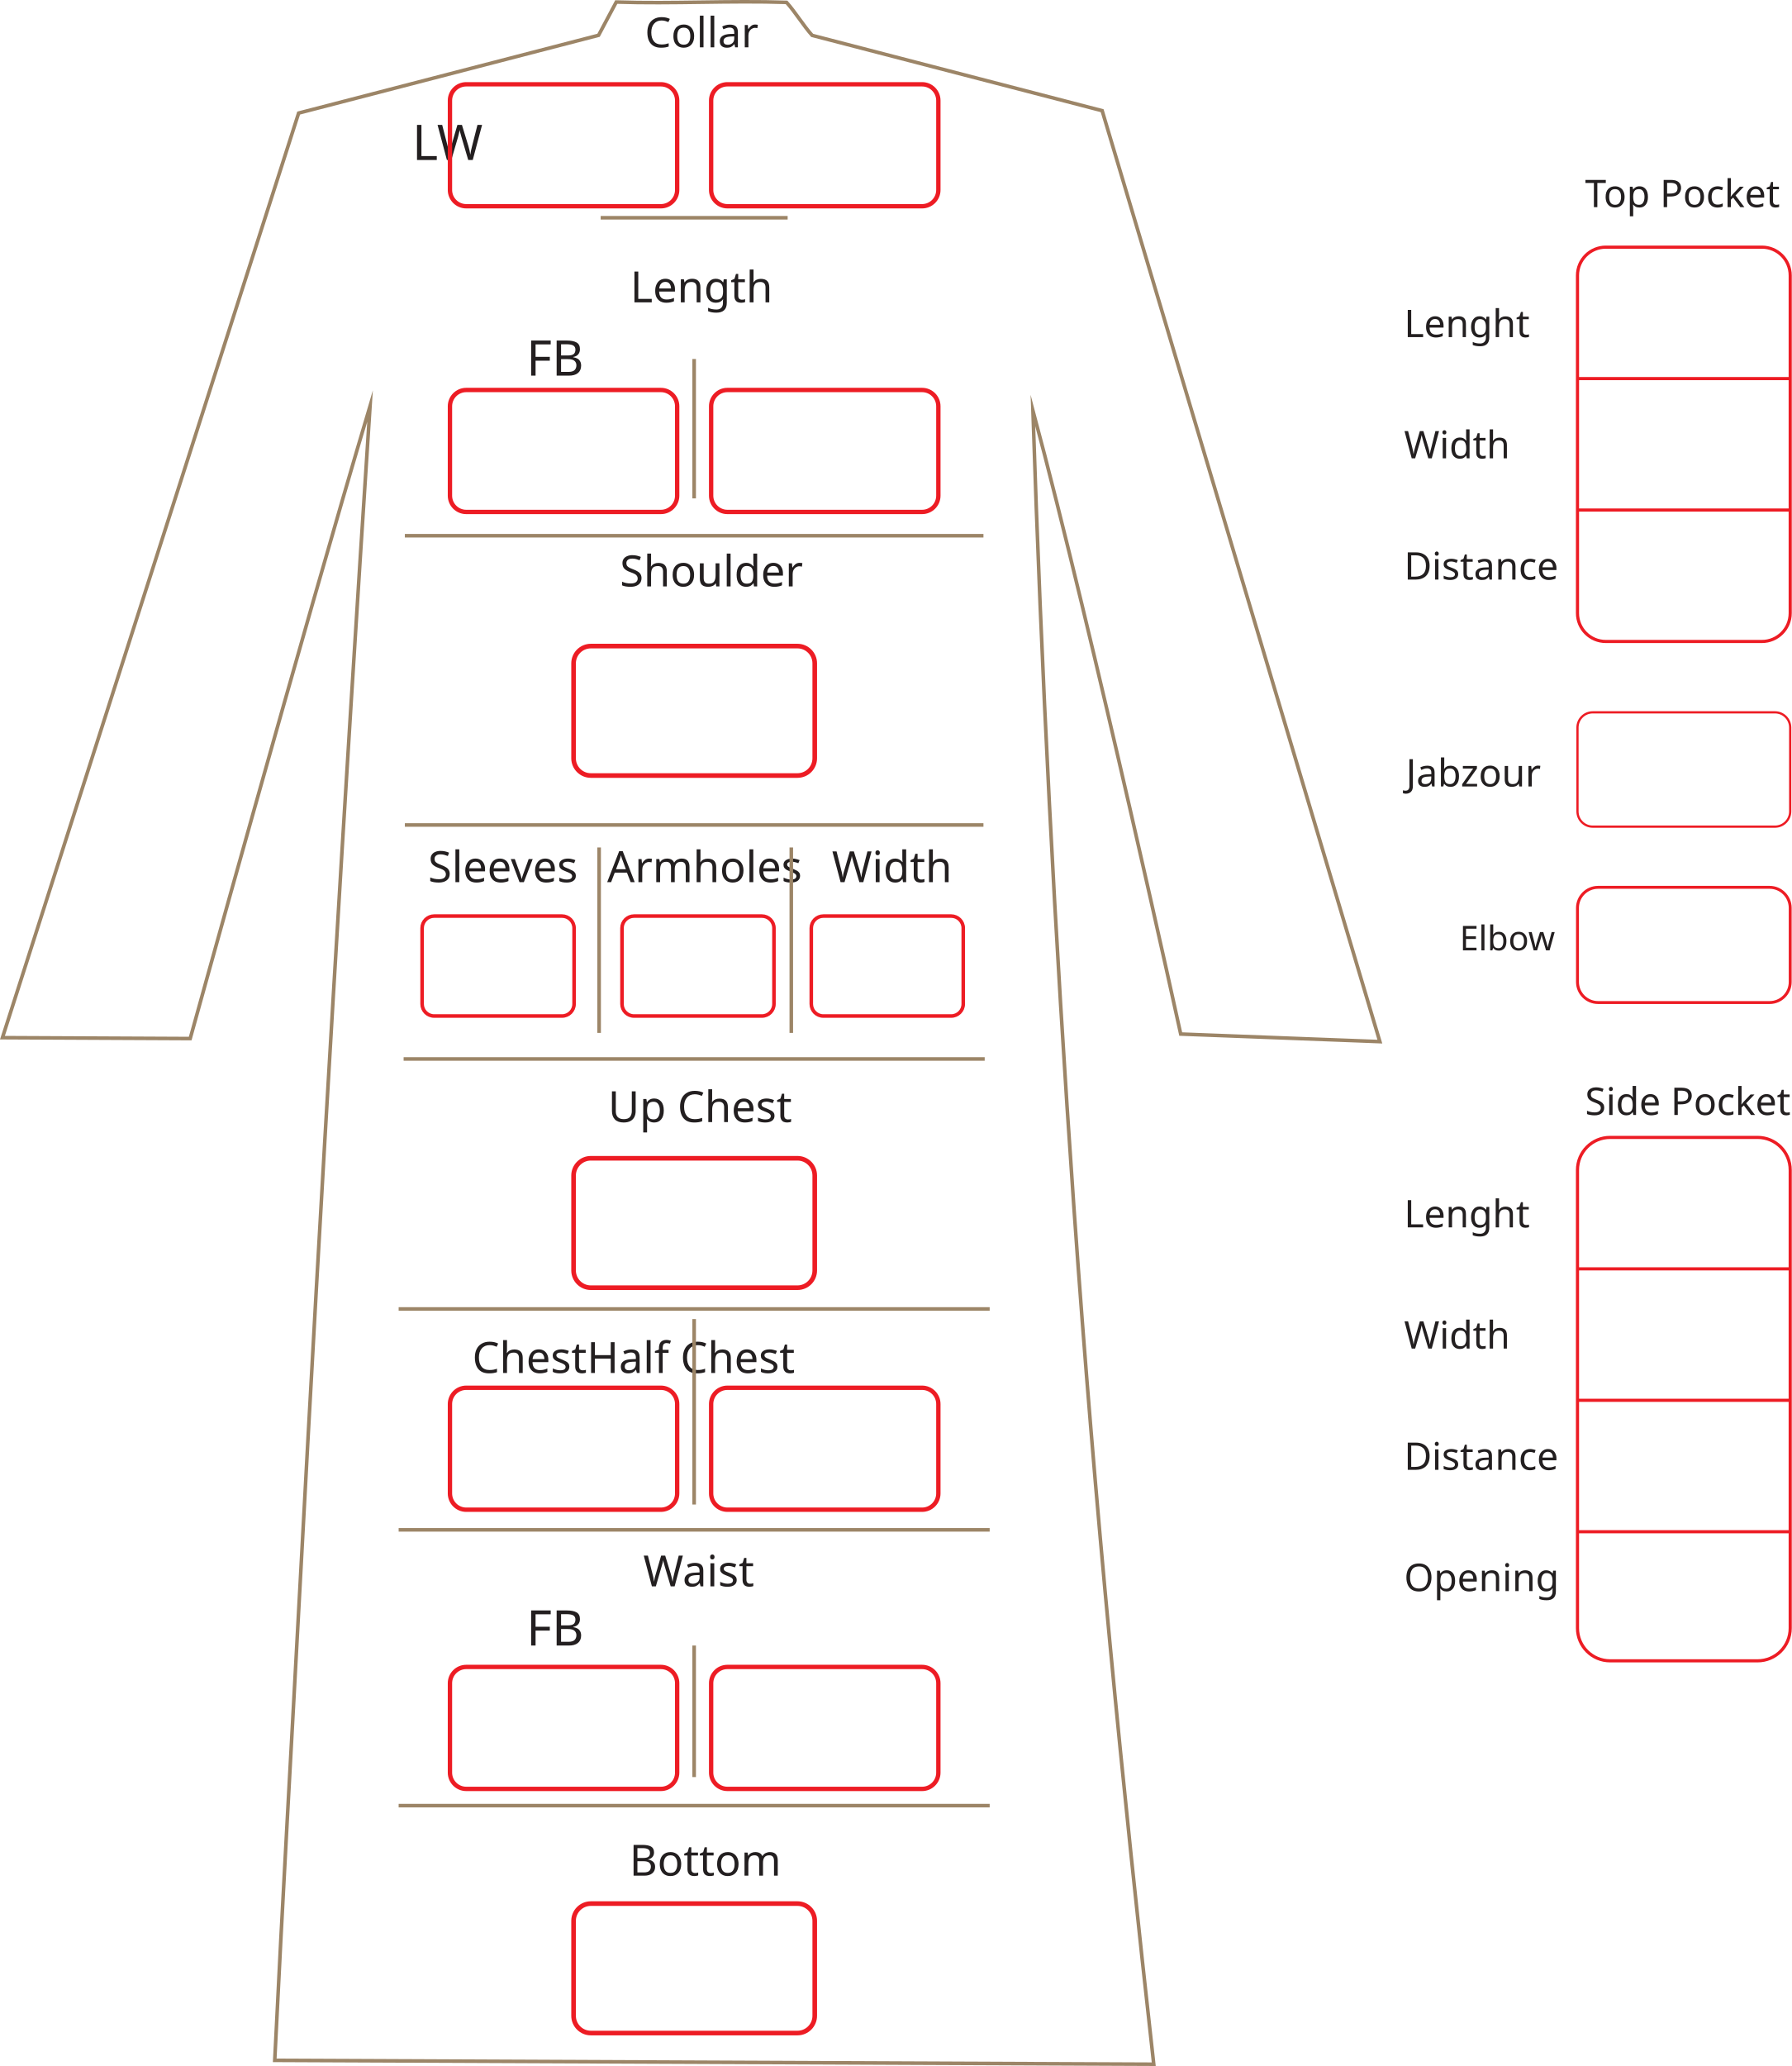
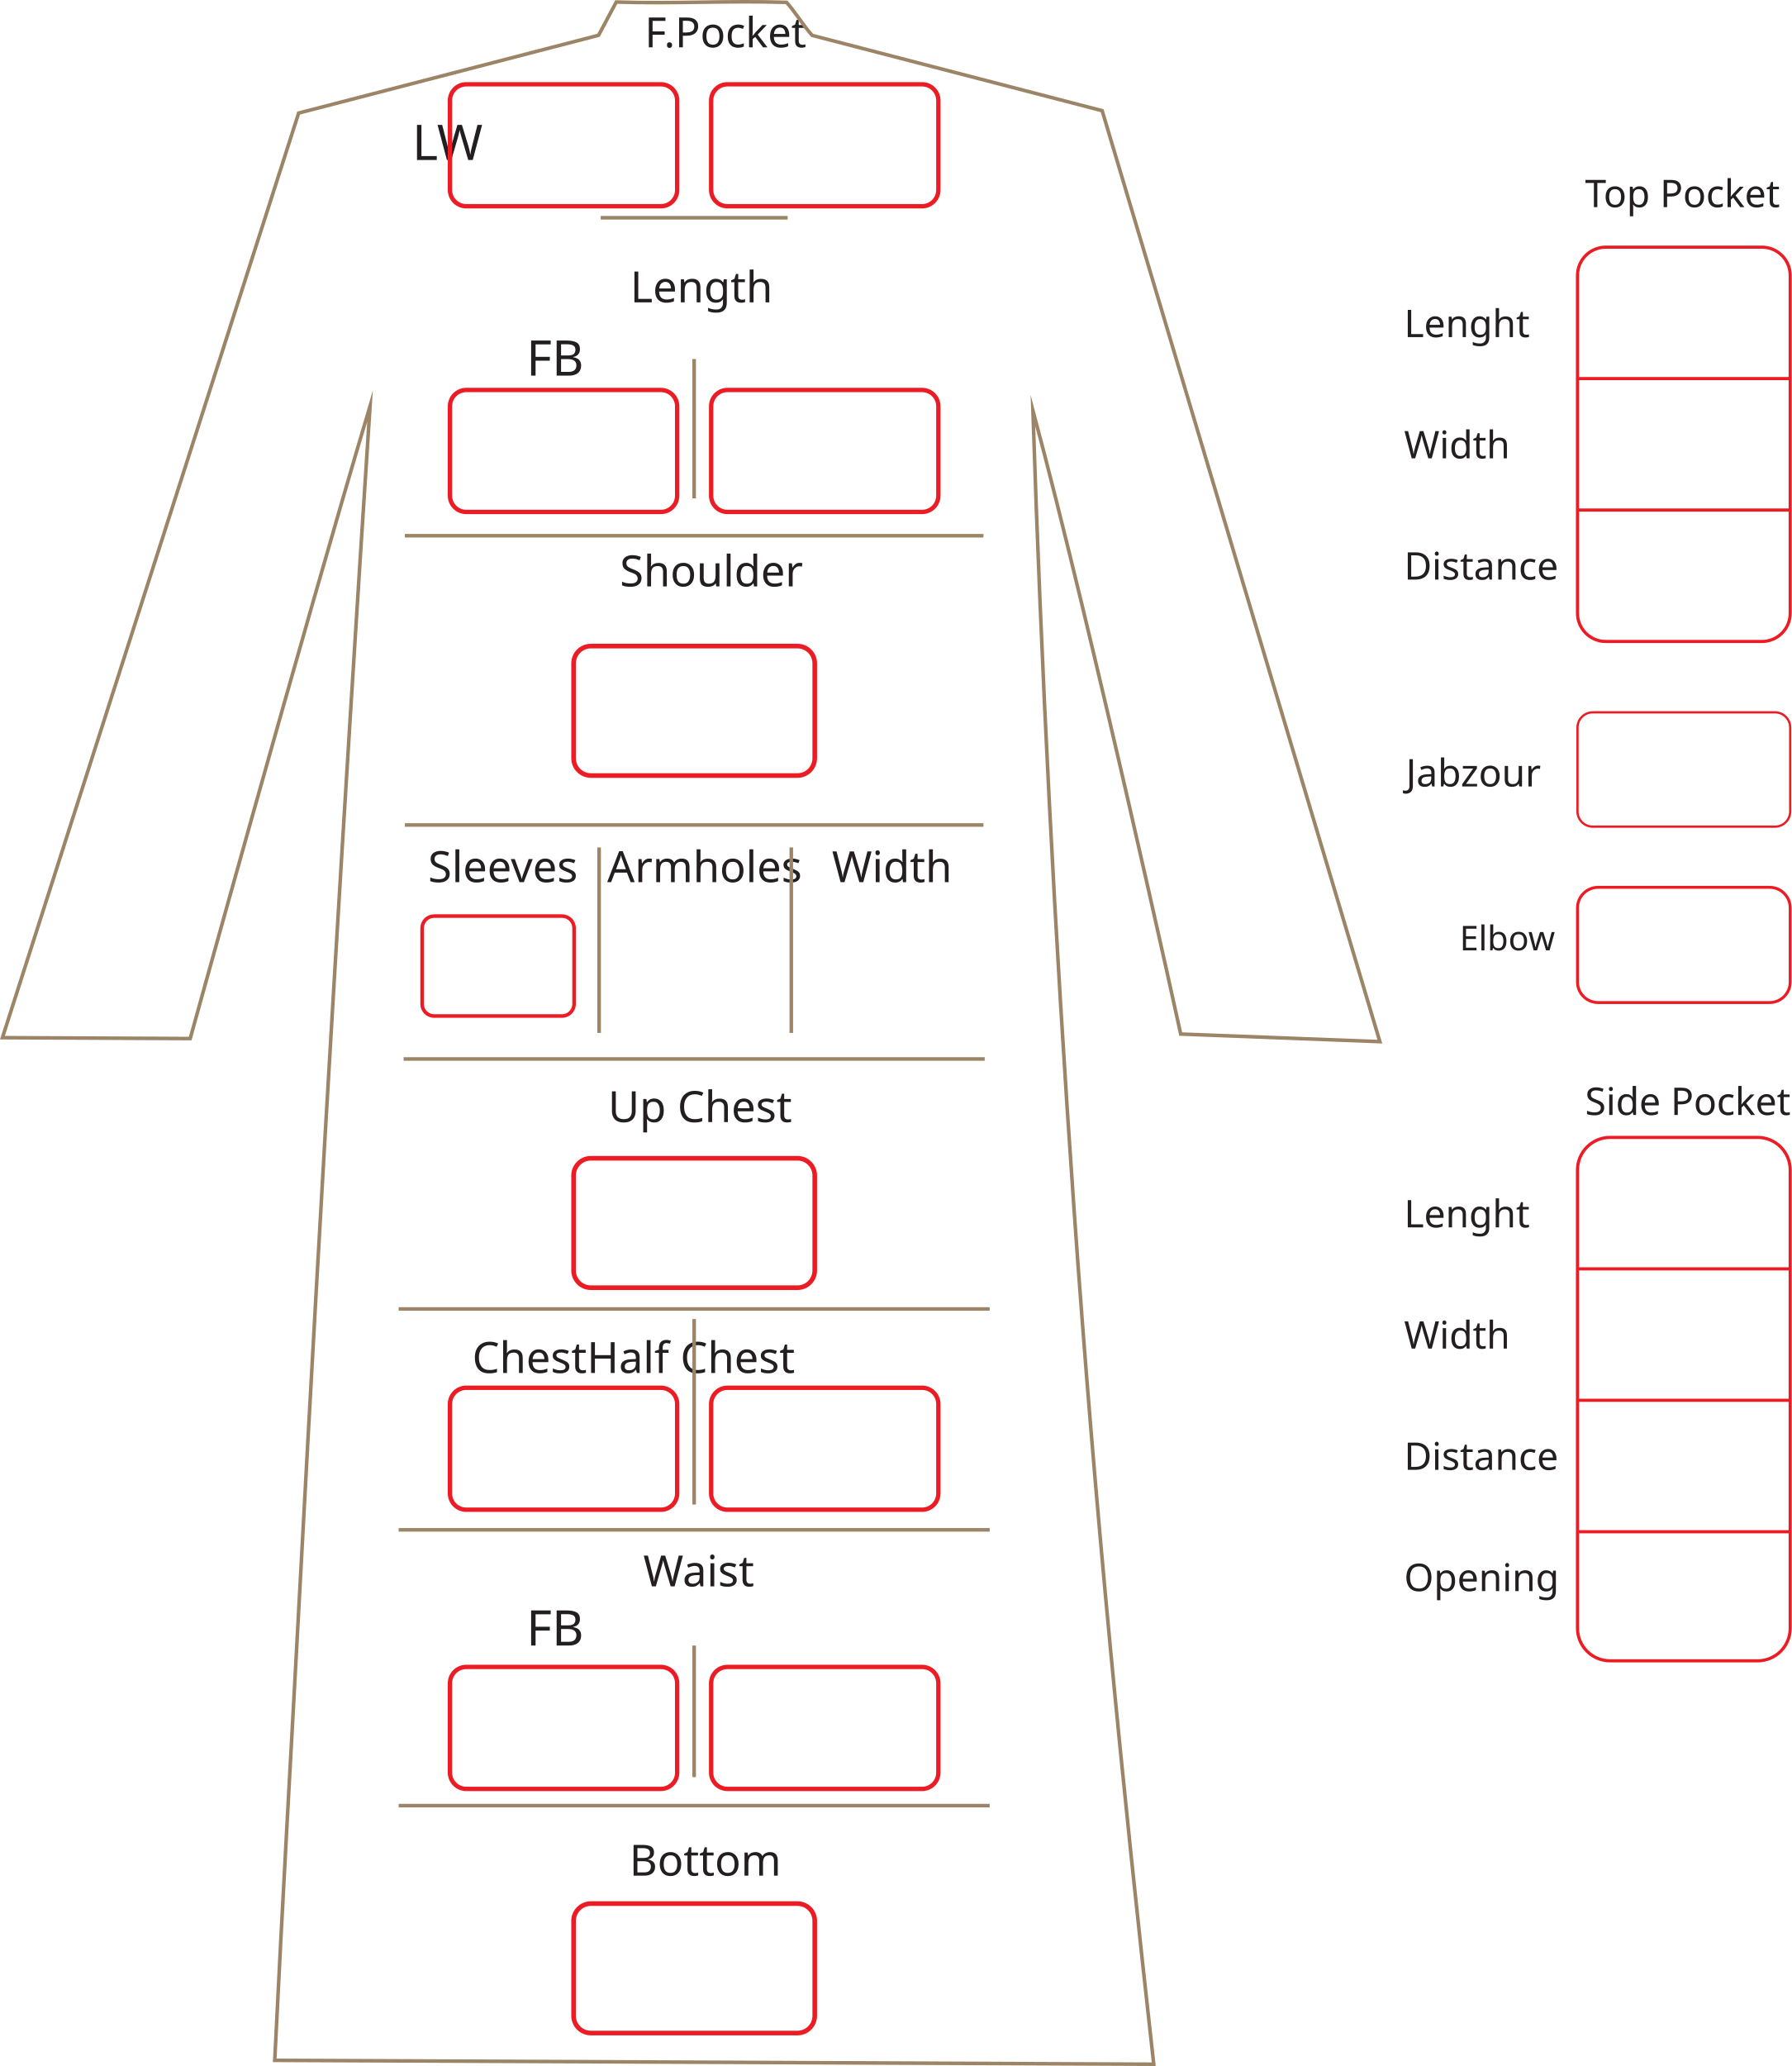
<svg xmlns="http://www.w3.org/2000/svg" version="1.1" id="svg1" width="379.742" height="437.746" viewBox="0 0 379.742 437.746">
  <defs id="defs1" />
  <g id="g1" transform="translate(-22.38714,-749.0635)">
    <g id="group-MC0">
      <g id="g1069">
-         <path id="path5" d="m 0,0 h 20.326 c 1.057,0 1.914,0.857 1.914,1.915 v 12.051 c 0,1.057 -0.857,1.915 -1.914,1.915 H 0 c -1.058,0 -1.915,-0.858 -1.915,-1.915 V 1.915 C -1.915,0.857 -1.058,0 0,0 Z" style="fill:none;stroke:#ed1c24;stroke-width:0.567;stroke-linecap:butt;stroke-linejoin:miter;stroke-miterlimit:10;stroke-dasharray:none;stroke-opacity:1" transform="matrix(1.333333,0,0,-1.333333,196.8807,964.3385)" />
-         <path id="path6" d="m 0,0 h 20.326 c 1.057,0 1.914,0.857 1.914,1.915 v 12.051 c 0,1.057 -0.857,1.915 -1.914,1.915 H 0 c -1.058,0 -1.915,-0.858 -1.915,-1.915 V 1.915 C -1.915,0.857 -1.058,0 0,0 Z" style="fill:none;stroke:#ed1c24;stroke-width:0.567;stroke-linecap:butt;stroke-linejoin:miter;stroke-miterlimit:10;stroke-dasharray:none;stroke-opacity:1" transform="matrix(1.333333,0,0,-1.333333,156.7633,964.3385)" />
        <path id="path7" d="m 0,0 h 20.326 c 1.057,0 1.914,0.857 1.914,1.915 v 12.051 c 0,1.057 -0.857,1.915 -1.914,1.915 H 0 c -1.058,0 -1.915,-0.858 -1.915,-1.915 V 1.915 C -1.915,0.857 -1.058,0 0,0 Z" style="fill:none;stroke:#ed1c24;stroke-width:0.567;stroke-linecap:butt;stroke-linejoin:miter;stroke-miterlimit:10;stroke-dasharray:none;stroke-opacity:1" transform="matrix(1.333333,0,0,-1.333333,114.4027,964.3385)" />
        <text id="text20" xml:space="preserve" transform="matrix(1.333333,0,0,1.333333,319.9531,820.4912)">
          <tspan id="tspan20" style="font-variant:normal;font-weight:normal;font-stretch:normal;font-size:6.055px;font-family:'JF Flat';writing-mode:lr-tb;fill:#231f20;fill-opacity:1;fill-rule:nonzero;stroke:none" x="0" y="0">Lenght</tspan>
          <tspan id="tspan21" style="font-variant:normal;font-weight:normal;font-stretch:normal;font-size:6.055px;font-family:'JF Flat';writing-mode:lr-tb;fill:#231f20;fill-opacity:1;fill-rule:nonzero;stroke:none" x="0" y="19.267">Width</tspan>
          <tspan id="tspan22" style="font-variant:normal;font-weight:normal;font-stretch:normal;font-size:6.055px;font-family:'JF Flat';writing-mode:lr-tb;fill:#231f20;fill-opacity:1;fill-rule:nonzero;stroke:none" x="0" y="38.534">Distance</tspan>
        </text>
        <text id="text44" xml:space="preserve" transform="matrix(1.333333,0,0,1.333333,159.0429,759.092)">
-           <tspan id="tspan44" style="font-variant:normal;font-weight:normal;font-stretch:normal;font-size:6.623px;font-family:'JF Flat';writing-mode:lr-tb;fill:#231f20;fill-opacity:1;fill-rule:nonzero;stroke:none" x="0" y="0">Collar</tspan>
+           <tspan id="tspan44" style="font-variant:normal;font-weight:normal;font-stretch:normal;font-size:6.623px;font-family:'JF Flat';writing-mode:lr-tb;fill:#231f20;fill-opacity:1;fill-rule:nonzero;stroke:none" x="0" y="0">F.Pocket</tspan>
        </text>
        <text id="text45" xml:space="preserve" transform="matrix(1.333333,0,0,1.333333,155.9519,813.1252)">
          <tspan id="tspan45" style="font-variant:normal;font-weight:normal;font-stretch:normal;font-size:6.865px;font-family:'JF Flat';writing-mode:lr-tb;fill:#231f20;fill-opacity:1;fill-rule:nonzero;stroke:none" x="0" y="0">Length</tspan>
        </text>
        <text id="text46" xml:space="preserve" transform="matrix(1.333333,0,0,1.333333,133.9336,828.6552)">
          <tspan id="tspan46" style="font-variant:normal;font-weight:normal;font-stretch:normal;font-size:7.81px;font-family:Poppins;writing-mode:lr-tb;fill:#231f20;fill-opacity:1;fill-rule:nonzero;stroke:none" x="0" dx="0 47.709" y="0">FB</tspan>
          <tspan id="tspan47" style="font-variant:normal;font-weight:normal;font-stretch:normal;font-size:7.81px;font-family:Poppins;writing-mode:lr-tb;fill:#231f20;fill-opacity:1;fill-rule:nonzero;stroke:none" x="-18.142" dx="0 81.97" y="-34.269">LW</tspan>
        </text>
        <text id="text47" xml:space="preserve" transform="matrix(1.333333,0,0,1.333333,153.7643,873.3153)">
          <tspan id="tspan48" style="font-variant:normal;font-weight:normal;font-stretch:normal;font-size:6.865px;font-family:'JF Flat';writing-mode:lr-tb;fill:#231f20;fill-opacity:1;fill-rule:nonzero;stroke:none" x="0" y="0">Shoulder</tspan>
          <tspan id="tspan49" style="font-variant:normal;font-weight:normal;font-stretch:normal;font-size:6.865px;font-family:'JF Flat';writing-mode:lr-tb;fill:#231f20;fill-opacity:1;fill-rule:nonzero;stroke:none" x="-2.018" y="46.996">Armholes</tspan>
          <tspan id="tspan50" style="font-variant:normal;font-weight:normal;font-stretch:normal;font-size:6.865px;font-family:'JF Flat';writing-mode:lr-tb;fill:#231f20;fill-opacity:1;fill-rule:nonzero;stroke:none" x="3.714" y="158.9">Waist</tspan>
          <tspan id="tspan51" style="font-variant:normal;font-weight:normal;font-stretch:normal;font-size:6.865px;font-family:'JF Flat';writing-mode:lr-tb;fill:#231f20;fill-opacity:1;fill-rule:nonzero;stroke:none" x="1.503" y="204.873">Bottom</tspan>
          <tspan id="tspan52" style="font-variant:normal;font-weight:normal;font-stretch:normal;font-size:6.865px;font-family:'JF Flat';writing-mode:lr-tb;fill:#231f20;fill-opacity:1;fill-rule:nonzero;stroke:none" x="-1.888" y="85.124">Up Chest</tspan>
          <tspan id="tspan53" style="font-variant:normal;font-weight:normal;font-stretch:normal;font-size:6.865px;font-family:'JF Flat';writing-mode:lr-tb;fill:#231f20;fill-opacity:1;fill-rule:nonzero;stroke:none" x="-23.471" dx="0 0 0 0 0 27.288" y="124.987">ChestHalf Chest</tspan>
          <tspan id="tspan54" style="font-variant:normal;font-weight:normal;font-stretch:normal;font-size:6.865px;font-family:'JF Flat';writing-mode:lr-tb;fill:#231f20;fill-opacity:1;fill-rule:nonzero;stroke:none" x="-30.487" y="46.996">Sleeves</tspan>
        </text>
        <path id="path54" d="m 0,0 c 1.339,-40.898 3.464,-83.197 6.529,-126.796 3.388,-48.205 7.688,-91.381 12.683,-136.034 -46.573,0.204 -93.147,0.408 -139.721,0.612 1.276,26.243 2.615,49.167 4.018,75.379 3.345,62.516 7.056,125.021 11.134,187.516 -10.767,-36.135 -28.589,-100.521 -28.589,-100.521 l -29.844,0.141 c 0,0 31.387,97.952 47.082,146.927 15.891,4.122 31.781,8.244 47.673,12.365 0.937,1.76 1.876,3.521 2.814,5.281 9.051,-0.297 18.015,0.246 27.067,-0.052 1.327,-1.468 2.745,-3.777 4.072,-5.246 15.365,-3.989 30.73,-7.979 46.094,-11.968 14.714,-49.312 44.142,-147.936 44.142,-147.936 l -31.655,1.205 C 23.499,-99.127 9.776,-36.478 0,0 Z" style="fill:none;stroke:#9c8567;stroke-width:0.567;stroke-linecap:butt;stroke-linejoin:miter;stroke-miterlimit:10;stroke-dasharray:none;stroke-opacity:1" transform="matrix(1.333333,0,0,-1.333333,241.2911,835.9892)" />
        <path id="path55" d="M 0,0 V -22.151" style="fill:none;stroke:#9c8567;stroke-width:0.567;stroke-linecap:butt;stroke-linejoin:miter;stroke-miterlimit:10;stroke-dasharray:none;stroke-opacity:1" transform="matrix(1.333333,0,0,-1.333333,169.5039,825.1281)" />
        <path id="path56" d="M 0,0 H 91.968" style="fill:none;stroke:#9c8567;stroke-width:0.567;stroke-linecap:butt;stroke-linejoin:miter;stroke-miterlimit:10;stroke-dasharray:none;stroke-opacity:1" transform="matrix(1.333333,0,0,-1.333333,108.1916,862.5749)" />
        <path id="path57" d="M 0,0 H 29.719" style="fill:none;stroke:#9c8567;stroke-width:0.567;stroke-linecap:butt;stroke-linejoin:miter;stroke-miterlimit:10;stroke-dasharray:none;stroke-opacity:1" transform="matrix(1.333333,0,0,-1.333333,149.6913,795.2036)" />
        <path id="path58" d="M 0,0 H 91.968" style="fill:none;stroke:#9c8567;stroke-width:0.567;stroke-linecap:butt;stroke-linejoin:miter;stroke-miterlimit:10;stroke-dasharray:none;stroke-opacity:1" transform="matrix(1.333333,0,0,-1.333333,108.1916,923.8619)" />
        <path id="path59" d="M 0,0 H 92.364" style="fill:none;stroke:#9c8567;stroke-width:0.567;stroke-linecap:butt;stroke-linejoin:miter;stroke-miterlimit:10;stroke-dasharray:none;stroke-opacity:1" transform="matrix(1.333333,0,0,-1.333333,107.928,973.4391)" />
        <path id="path60" d="M 0,0 V 29.47" style="fill:none;stroke:#9c8567;stroke-width:0.567;stroke-linecap:butt;stroke-linejoin:miter;stroke-miterlimit:10;stroke-dasharray:none;stroke-opacity:1" transform="matrix(1.333333,0,0,-1.333333,169.5039,1067.841)" />
        <path id="path61" d="M 0,0 V 20.902" style="fill:none;stroke:#9c8567;stroke-width:0.567;stroke-linecap:butt;stroke-linejoin:miter;stroke-miterlimit:10;stroke-dasharray:none;stroke-opacity:1" transform="matrix(1.333333,0,0,-1.333333,169.5039,1125.59)" />
        <path id="path62" d="M 0,0 V 29.47" style="fill:none;stroke:#9c8567;stroke-width:0.567;stroke-linecap:butt;stroke-linejoin:miter;stroke-miterlimit:10;stroke-dasharray:none;stroke-opacity:1" transform="matrix(1.333333,0,0,-1.333333,149.3644,967.9157)" />
        <text id="text62" xml:space="preserve" transform="matrix(1.333333,0,0,1.333333,198.7044,935.9795)">
          <tspan id="tspan62" style="font-variant:normal;font-weight:normal;font-stretch:normal;font-size:6.865px;font-family:'JF Flat';writing-mode:lr-tb;fill:#231f20;fill-opacity:1;fill-rule:nonzero;stroke:none" x="0" y="0">Width</tspan>
        </text>
        <path id="path63" d="M 0,0 V 29.47" style="fill:none;stroke:#9c8567;stroke-width:0.567;stroke-linecap:butt;stroke-linejoin:miter;stroke-miterlimit:10;stroke-dasharray:none;stroke-opacity:1" transform="matrix(1.333333,0,0,-1.333333,190.0903,967.9157)" />
        <path id="path64" d="M 0,0 H 93.946" style="fill:none;stroke:#9c8567;stroke-width:0.567;stroke-linecap:butt;stroke-linejoin:miter;stroke-miterlimit:10;stroke-dasharray:none;stroke-opacity:1" transform="matrix(1.333333,0,0,-1.333333,106.8732,1026.408)" />
        <path id="path65" d="M 0,0 H 93.946" style="fill:none;stroke:#9c8567;stroke-width:0.567;stroke-linecap:butt;stroke-linejoin:miter;stroke-miterlimit:10;stroke-dasharray:none;stroke-opacity:1" transform="matrix(1.333333,0,0,-1.333333,106.8732,1073.208)" />
        <path id="path66" d="M 0,0 H 93.946" style="fill:none;stroke:#9c8567;stroke-width:0.567;stroke-linecap:butt;stroke-linejoin:miter;stroke-miterlimit:10;stroke-dasharray:none;stroke-opacity:1" transform="matrix(1.333333,0,0,-1.333333,106.8732,1131.641)" />
        <text id="text66" xml:space="preserve" transform="matrix(1.333333,0,0,1.333333,133.9336,1097.723)">
          <tspan id="tspan66" style="font-variant:normal;font-weight:normal;font-stretch:normal;font-size:7.81px;font-family:Poppins;writing-mode:lr-tb;fill:#231f20;fill-opacity:1;fill-rule:nonzero;stroke:none" x="0" dx="0 47.709" y="0">FB</tspan>
        </text>
        <path id="path1005" d="m 0,0 h 28.966 c 1.338,0 2.423,1.085 2.423,2.423 v 13.321 c 0,1.338 -1.085,2.423 -2.423,2.423 H 0 c -1.338,0 -2.423,-1.085 -2.423,-2.423 V 2.423 C -2.423,1.085 -1.338,0 0,0 Z" style="fill:none;stroke:#ed1c24;stroke-width:0.354;stroke-linecap:butt;stroke-linejoin:miter;stroke-miterlimit:10;stroke-dasharray:none;stroke-opacity:1" transform="matrix(1.333333,0,0,-1.333333,359.9436,924.2157)" />
        <path id="path1006" d="m 0,0 h 32.844 c 1.516,0 2.745,1.229 2.745,2.745 v 15.079 c 0,1.517 -1.229,2.746 -2.745,2.746 H 0 c -1.516,0 -2.745,-1.229 -2.745,-2.746 V 2.745 C -2.745,1.229 -1.516,0 0,0 Z" style="fill:none;stroke:#ed1c24;stroke-width:0.734;stroke-linecap:butt;stroke-linejoin:miter;stroke-miterlimit:10;stroke-dasharray:none;stroke-opacity:1" transform="matrix(1.333333,0,0,-1.333333,147.6081,913.384)" />
        <path id="path1007" d="m 0,0 h 32.844 c 1.516,0 2.745,1.229 2.745,2.745 v 15.079 c 0,1.517 -1.229,2.746 -2.745,2.746 H 0 c -1.516,0 -2.745,-1.229 -2.745,-2.746 V 2.745 C -2.745,1.229 -1.516,0 0,0 Z" style="fill:none;stroke:#ed1c24;stroke-width:0.734;stroke-linecap:butt;stroke-linejoin:miter;stroke-miterlimit:10;stroke-dasharray:none;stroke-opacity:1" transform="matrix(1.333333,0,0,-1.333333,147.6081,1021.904)" />
        <path id="path1008" d="m 0,0 h 32.844 c 1.516,0 2.745,1.229 2.745,2.745 v 15.079 c 0,1.517 -1.229,2.746 -2.745,2.746 H 0 c -1.516,0 -2.745,-1.229 -2.745,-2.746 V 2.745 C -2.745,1.229 -1.516,0 0,0 Z" style="fill:none;stroke:#ed1c24;stroke-width:0.734;stroke-linecap:butt;stroke-linejoin:miter;stroke-miterlimit:10;stroke-dasharray:none;stroke-opacity:1" transform="matrix(1.333333,0,0,-1.333333,147.6081,1179.826)" />
        <text id="text1008" xml:space="preserve" transform="matrix(1.333333,0,0,1.333355,320.3476,915.6956)">
          <tspan id="tspan1008" style="font-variant:normal;font-weight:normal;font-stretch:normal;font-size:6.055px;font-family:'JF Flat';writing-mode:lr-tb;fill:#231f20;fill-opacity:1;fill-rule:nonzero;stroke:none" x="0" y="0">Jabzour</tspan>
          <tspan id="tspan1009" style="font-variant:normal;font-weight:normal;font-stretch:normal;font-size:6.055px;font-family:'JF Flat';writing-mode:lr-tb;fill:#231f20;fill-opacity:1;fill-rule:nonzero;stroke:none" x="28.476" y="-92.053">Top Pocket</tspan>
          <tspan id="tspan1010" style="font-variant:normal;font-weight:normal;font-stretch:normal;font-size:6.055px;font-family:'JF Flat';writing-mode:lr-tb;fill:#231f20;fill-opacity:1;fill-rule:nonzero;stroke:none" x="28.476" y="52.205">Side Pocket</tspan>
        </text>
        <path id="path1010" d="m 0,0 h 30.944 c 1.428,0 2.586,1.158 2.586,2.587 v 14.206 c 0,1.429 -1.158,2.587 -2.586,2.587 H 0 c -1.429,0 -2.587,-1.158 -2.587,-2.587 V 2.587 C -2.587,1.158 -1.429,0 0,0 Z" style="fill:none;stroke:#ed1c24;stroke-width:0.692;stroke-linecap:butt;stroke-linejoin:miter;stroke-miterlimit:10;stroke-dasharray:none;stroke-opacity:1" transform="matrix(1.333333,0,0,-1.333333,121.1975,792.7636)" />
        <path id="path1011" d="m 0,0 h 30.944 c 1.428,0 2.586,1.158 2.586,2.587 v 14.206 c 0,1.429 -1.158,2.587 -2.586,2.587 H 0 c -1.429,0 -2.587,-1.158 -2.587,-2.587 V 2.587 C -2.587,1.158 -1.429,0 0,0 Z" style="fill:none;stroke:#ed1c24;stroke-width:0.692;stroke-linecap:butt;stroke-linejoin:miter;stroke-miterlimit:10;stroke-dasharray:none;stroke-opacity:1" transform="matrix(1.333333,0,0,-1.333333,176.5519,792.7636)" />
        <path id="path1012" d="m 0,0 h 30.944 c 1.428,0 2.586,1.158 2.586,2.587 v 14.206 c 0,1.429 -1.158,2.587 -2.586,2.587 H 0 c -1.429,0 -2.587,-1.158 -2.587,-2.587 V 2.587 C -2.587,1.158 -1.429,0 0,0 Z" style="fill:none;stroke:#ed1c24;stroke-width:0.692;stroke-linecap:butt;stroke-linejoin:miter;stroke-miterlimit:10;stroke-dasharray:none;stroke-opacity:1" transform="matrix(1.333333,0,0,-1.333333,121.1975,857.5356)" />
        <path id="path1013" d="m 0,0 h 30.944 c 1.428,0 2.586,1.158 2.586,2.587 v 14.206 c 0,1.429 -1.158,2.587 -2.586,2.587 H 0 c -1.429,0 -2.587,-1.158 -2.587,-2.587 V 2.587 C -2.587,1.158 -1.429,0 0,0 Z" style="fill:none;stroke:#ed1c24;stroke-width:0.692;stroke-linecap:butt;stroke-linejoin:miter;stroke-miterlimit:10;stroke-dasharray:none;stroke-opacity:1" transform="matrix(1.333333,0,0,-1.333333,176.5519,857.5356)" />
        <path id="path1014" d="m 0,0 h 30.944 c 1.428,0 2.586,1.158 2.586,2.587 v 14.206 c 0,1.429 -1.158,2.587 -2.586,2.587 H 0 c -1.429,0 -2.587,-1.158 -2.587,-2.587 V 2.587 C -2.587,1.158 -1.429,0 0,0 Z" style="fill:none;stroke:#ed1c24;stroke-width:0.692;stroke-linecap:butt;stroke-linejoin:miter;stroke-miterlimit:10;stroke-dasharray:none;stroke-opacity:1" transform="matrix(1.333333,0,0,-1.333333,121.1975,1068.944)" />
        <path id="path1015" d="m 0,0 h 30.944 c 1.428,0 2.586,1.158 2.586,2.587 v 14.206 c 0,1.429 -1.158,2.587 -2.586,2.587 H 0 c -1.429,0 -2.587,-1.158 -2.587,-2.587 V 2.587 C -2.587,1.158 -1.429,0 0,0 Z" style="fill:none;stroke:#ed1c24;stroke-width:0.692;stroke-linecap:butt;stroke-linejoin:miter;stroke-miterlimit:10;stroke-dasharray:none;stroke-opacity:1" transform="matrix(1.333333,0,0,-1.333333,176.5519,1068.944)" />
        <path id="path1016" d="m 0,0 h 30.944 c 1.428,0 2.586,1.158 2.586,2.587 v 14.206 c 0,1.429 -1.158,2.587 -2.586,2.587 H 0 c -1.429,0 -2.587,-1.158 -2.587,-2.587 V 2.587 C -2.587,1.158 -1.429,0 0,0 Z" style="fill:none;stroke:#ed1c24;stroke-width:0.692;stroke-linecap:butt;stroke-linejoin:miter;stroke-miterlimit:10;stroke-dasharray:none;stroke-opacity:1" transform="matrix(1.333333,0,0,-1.333333,121.1975,1128.098)" />
        <path id="path1017" d="m 0,0 h 30.944 c 1.428,0 2.586,1.158 2.586,2.587 v 14.206 c 0,1.429 -1.158,2.587 -2.586,2.587 H 0 c -1.429,0 -2.587,-1.158 -2.587,-2.587 V 2.587 C -2.587,1.158 -1.429,0 0,0 Z" style="fill:none;stroke:#ed1c24;stroke-width:0.692;stroke-linecap:butt;stroke-linejoin:miter;stroke-miterlimit:10;stroke-dasharray:none;stroke-opacity:1" transform="matrix(1.333333,0,0,-1.333333,176.5519,1128.098)" />
        <path id="path1018" d="m 0,0 v 53.663 c 0,2.486 -2.015,4.5 -4.5,4.5 h -24.812 c -2.485,0 -4.5,-2.014 -4.5,-4.5 V 0 c 0,-2.485 2.015,-4.5 4.5,-4.5 H -4.5 C -2.015,-4.5 0,-2.485 0,0 Z" style="fill:none;stroke:#ed1c24;stroke-width:0.5;stroke-linecap:butt;stroke-linejoin:miter;stroke-miterlimit:10;stroke-dasharray:none;stroke-opacity:1" transform="matrix(1.333333,0,0,-1.333333,401.7955,878.9813)" />
        <path id="path1019" d="M 0,0 H 33.812" style="fill:none;stroke:#ed1c24;stroke-width:0.5;stroke-linecap:butt;stroke-linejoin:miter;stroke-miterlimit:10;stroke-dasharray:none;stroke-opacity:1" transform="matrix(1.333333,0,0,-1.333333,356.7129,857.1311)" />
        <path id="path1020" d="M 0,0 H 33.812" style="fill:none;stroke:#ed1c24;stroke-width:0.5;stroke-linecap:butt;stroke-linejoin:miter;stroke-miterlimit:10;stroke-dasharray:none;stroke-opacity:1" transform="matrix(1.333333,0,0,-1.333333,356.7129,829.2807)" />
        <text id="text1020" xml:space="preserve" transform="matrix(1.333333,0,0,1.333333,319.9531,1009.119)">
          <tspan id="tspan1020" style="font-variant:normal;font-weight:normal;font-stretch:normal;font-size:6.055px;font-family:'JF Flat';writing-mode:lr-tb;fill:#231f20;fill-opacity:1;fill-rule:nonzero;stroke:none" x="0" y="0">Lenght</tspan>
          <tspan id="tspan1021" style="font-variant:normal;font-weight:normal;font-stretch:normal;font-size:6.055px;font-family:'JF Flat';writing-mode:lr-tb;fill:#231f20;fill-opacity:1;fill-rule:nonzero;stroke:none" x="0" y="19.267">Width</tspan>
          <tspan id="tspan1022" style="font-variant:normal;font-weight:normal;font-stretch:normal;font-size:6.055px;font-family:'JF Flat';writing-mode:lr-tb;fill:#231f20;fill-opacity:1;fill-rule:nonzero;stroke:none" x="0" y="38.534">Distance</tspan>
          <tspan id="tspan1023" style="font-variant:normal;font-weight:normal;font-stretch:normal;font-size:6.055px;font-family:'JF Flat';writing-mode:lr-tb;fill:#231f20;fill-opacity:1;fill-rule:nonzero;stroke:none" x="0" y="57.801">Opening</tspan>
        </text>
        <path id="path1023" d="m 0,0 v 72.807 c 0,2.864 -2.321,5.185 -5.185,5.185 h -23.442 c -2.864,0 -5.185,-2.321 -5.185,-5.185 V 0 c 0,-2.863 2.321,-5.185 5.185,-5.185 H -5.185 C -2.321,-5.185 0,-2.863 0,0 Z" style="fill:none;stroke:#ed1c24;stroke-width:0.5;stroke-linecap:butt;stroke-linejoin:miter;stroke-miterlimit:10;stroke-dasharray:none;stroke-opacity:1" transform="matrix(1.333333,0,0,-1.333333,401.7955,1094.048)" />
        <path id="path1024" d="M 0,0 H 33.812" style="fill:none;stroke:#ed1c24;stroke-width:0.5;stroke-linecap:butt;stroke-linejoin:miter;stroke-miterlimit:10;stroke-dasharray:none;stroke-opacity:1" transform="matrix(1.333333,0,0,-1.333333,356.7129,1045.759)" />
        <path id="path1025" d="M 0,0 H 33.812" style="fill:none;stroke:#ed1c24;stroke-width:0.5;stroke-linecap:butt;stroke-linejoin:miter;stroke-miterlimit:10;stroke-dasharray:none;stroke-opacity:1" transform="matrix(1.333333,0,0,-1.333333,356.7129,1073.61)" />
        <path id="path1026" d="M 0,0 H 33.812" style="fill:none;stroke:#ed1c24;stroke-width:0.5;stroke-linecap:butt;stroke-linejoin:miter;stroke-miterlimit:10;stroke-dasharray:none;stroke-opacity:1" transform="matrix(1.333333,0,0,-1.333333,356.7129,1017.909)" />
        <text id="text1065" xml:space="preserve" transform="matrix(1.333333,0,0,1.333333,331.7299,950.4235)">
          <tspan id="tspan1065" style="font-variant:normal;font-weight:normal;font-stretch:normal;font-size:5.417px;font-family:'JF Flat';writing-mode:lr-tb;fill:#231f20;fill-opacity:1;fill-rule:nonzero;stroke:none" x="0" y="0">Elbow</tspan>
        </text>
        <path id="path1066" d="m 0,0 h -27.257 c -1.81,0 -3.278,1.467 -3.278,3.277 v 11.756 c 0,1.81 1.468,3.277 3.278,3.277 L 0,18.31 c 1.81,0 3.277,-1.467 3.277,-3.277 V 3.277 C 3.277,1.467 1.81,0 0,0 Z" style="fill:none;stroke:#ed1c24;stroke-width:0.464;stroke-linecap:butt;stroke-linejoin:miter;stroke-miterlimit:10;stroke-dasharray:none;stroke-opacity:1" transform="matrix(1.333333,0,0,-1.333333,397.4257,961.4848)" />
      </g>
    </g>
  </g>
</svg>
